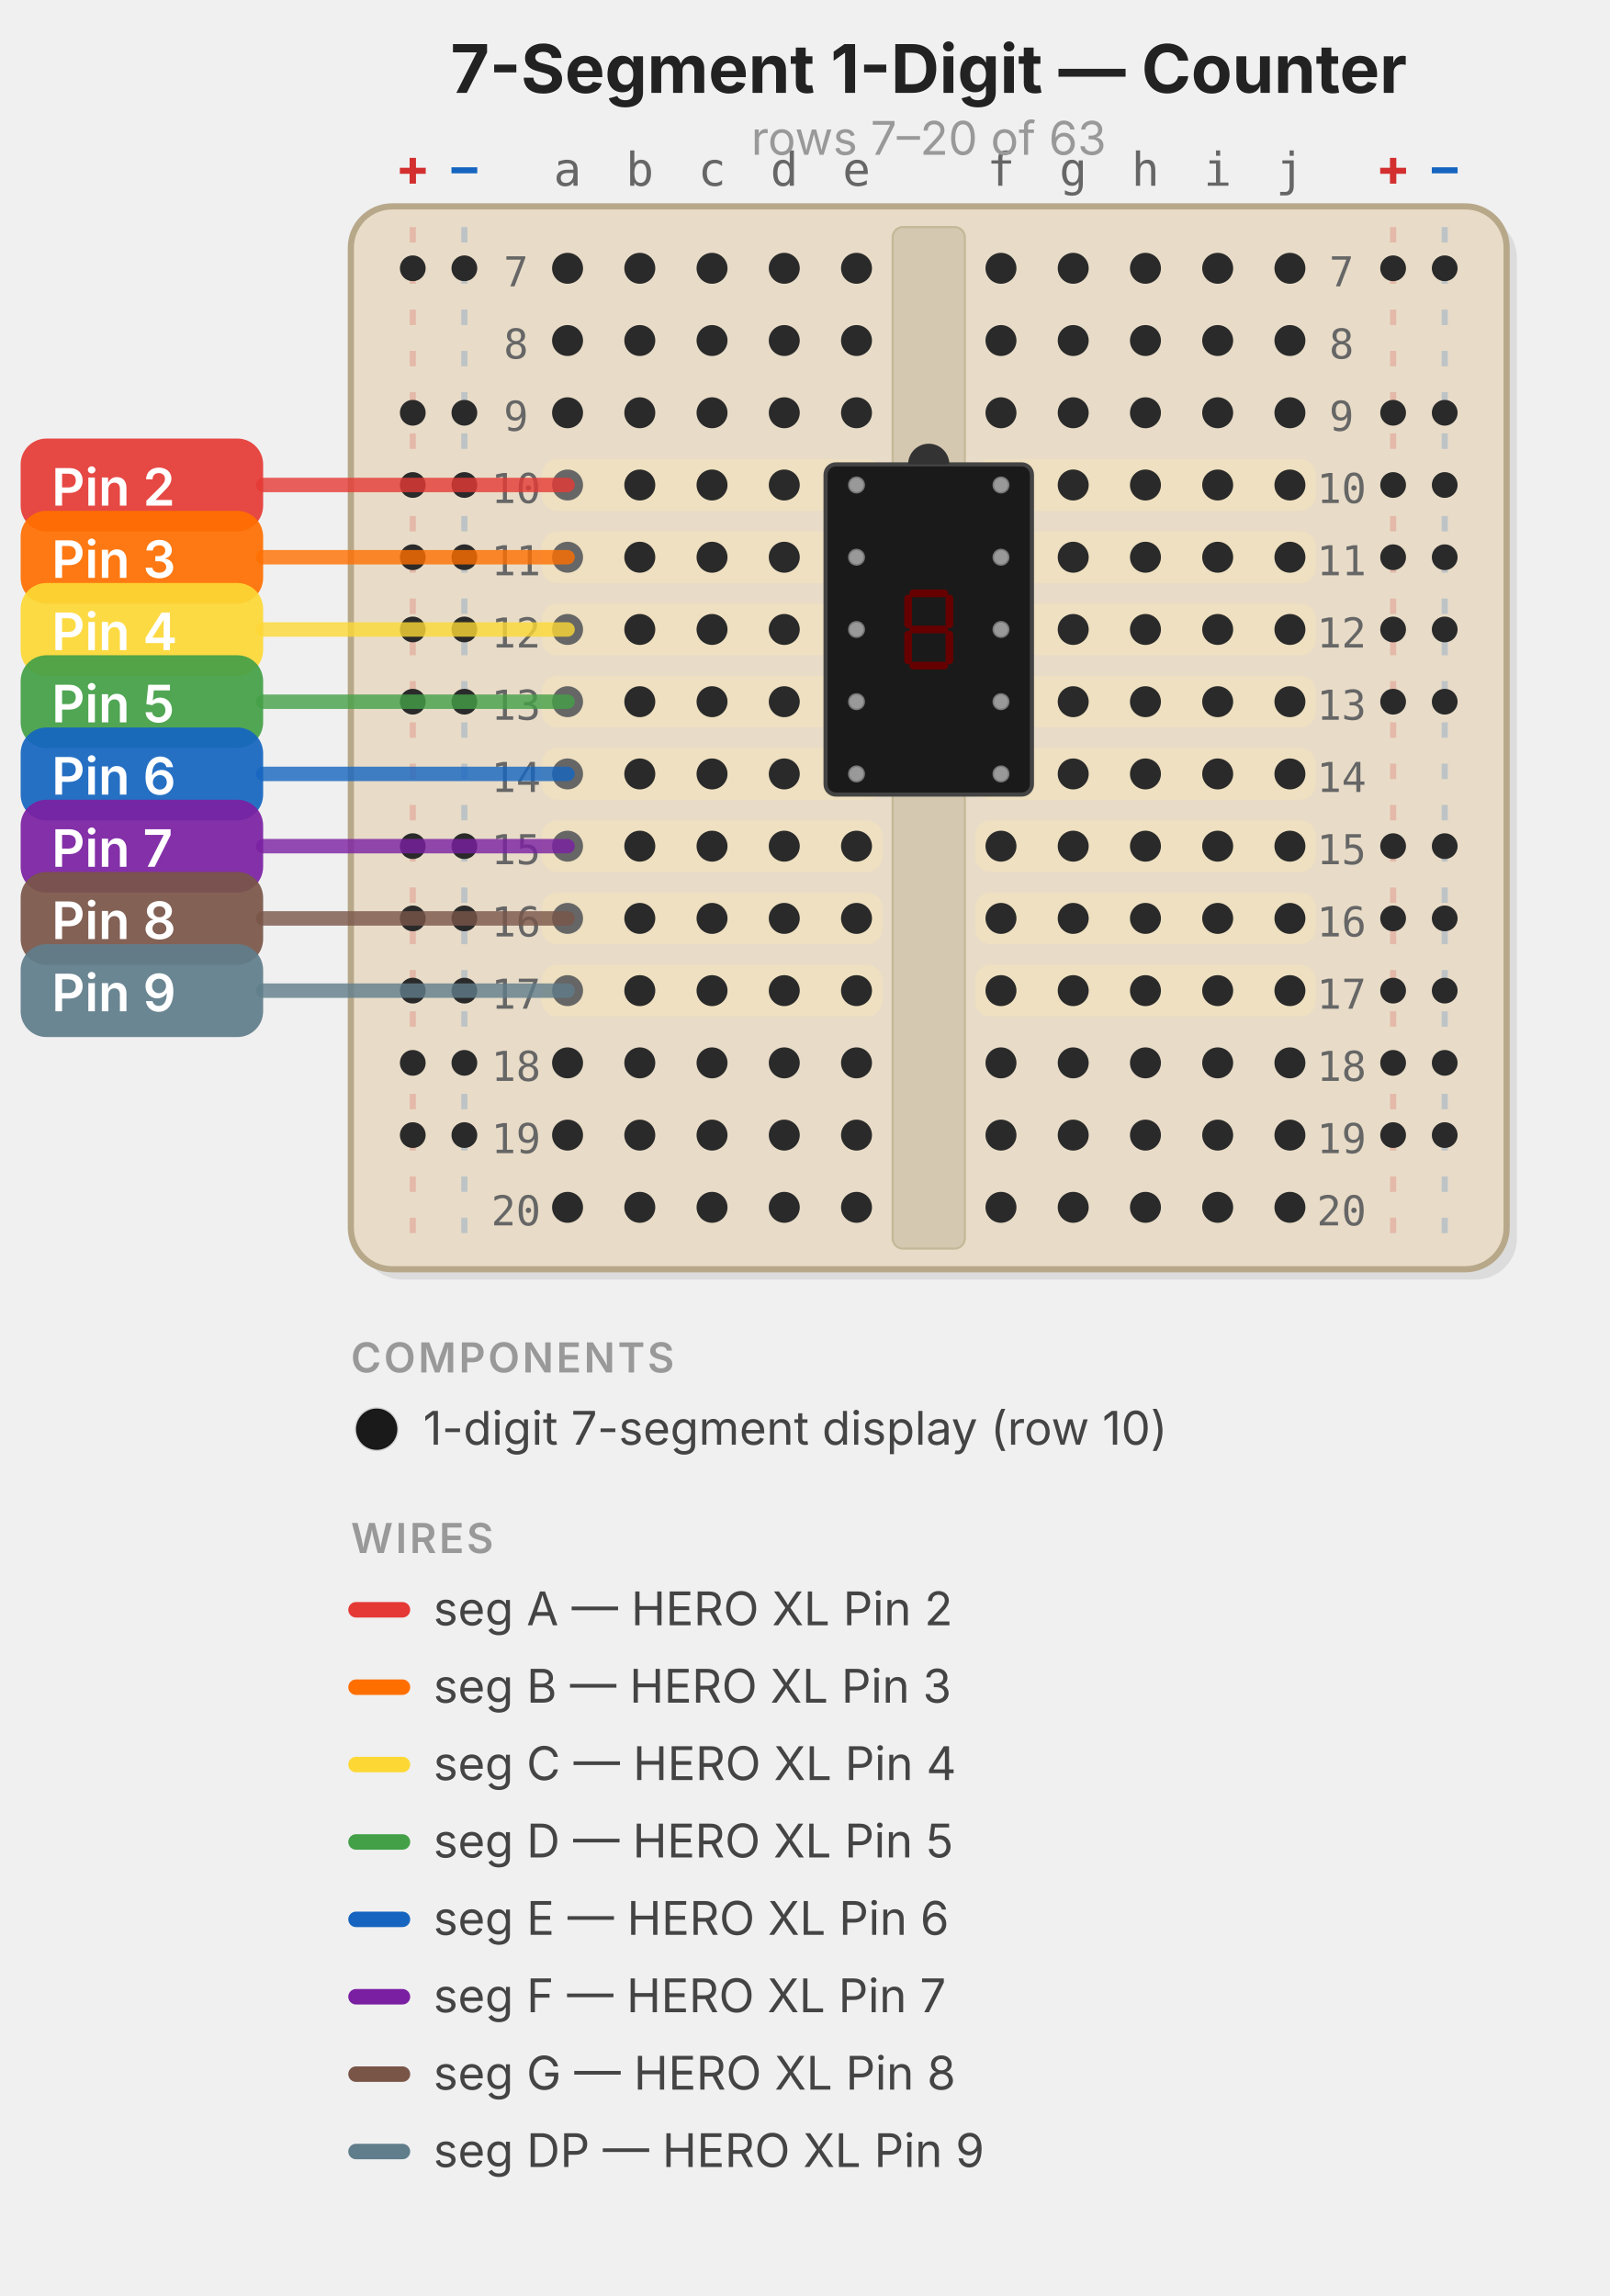
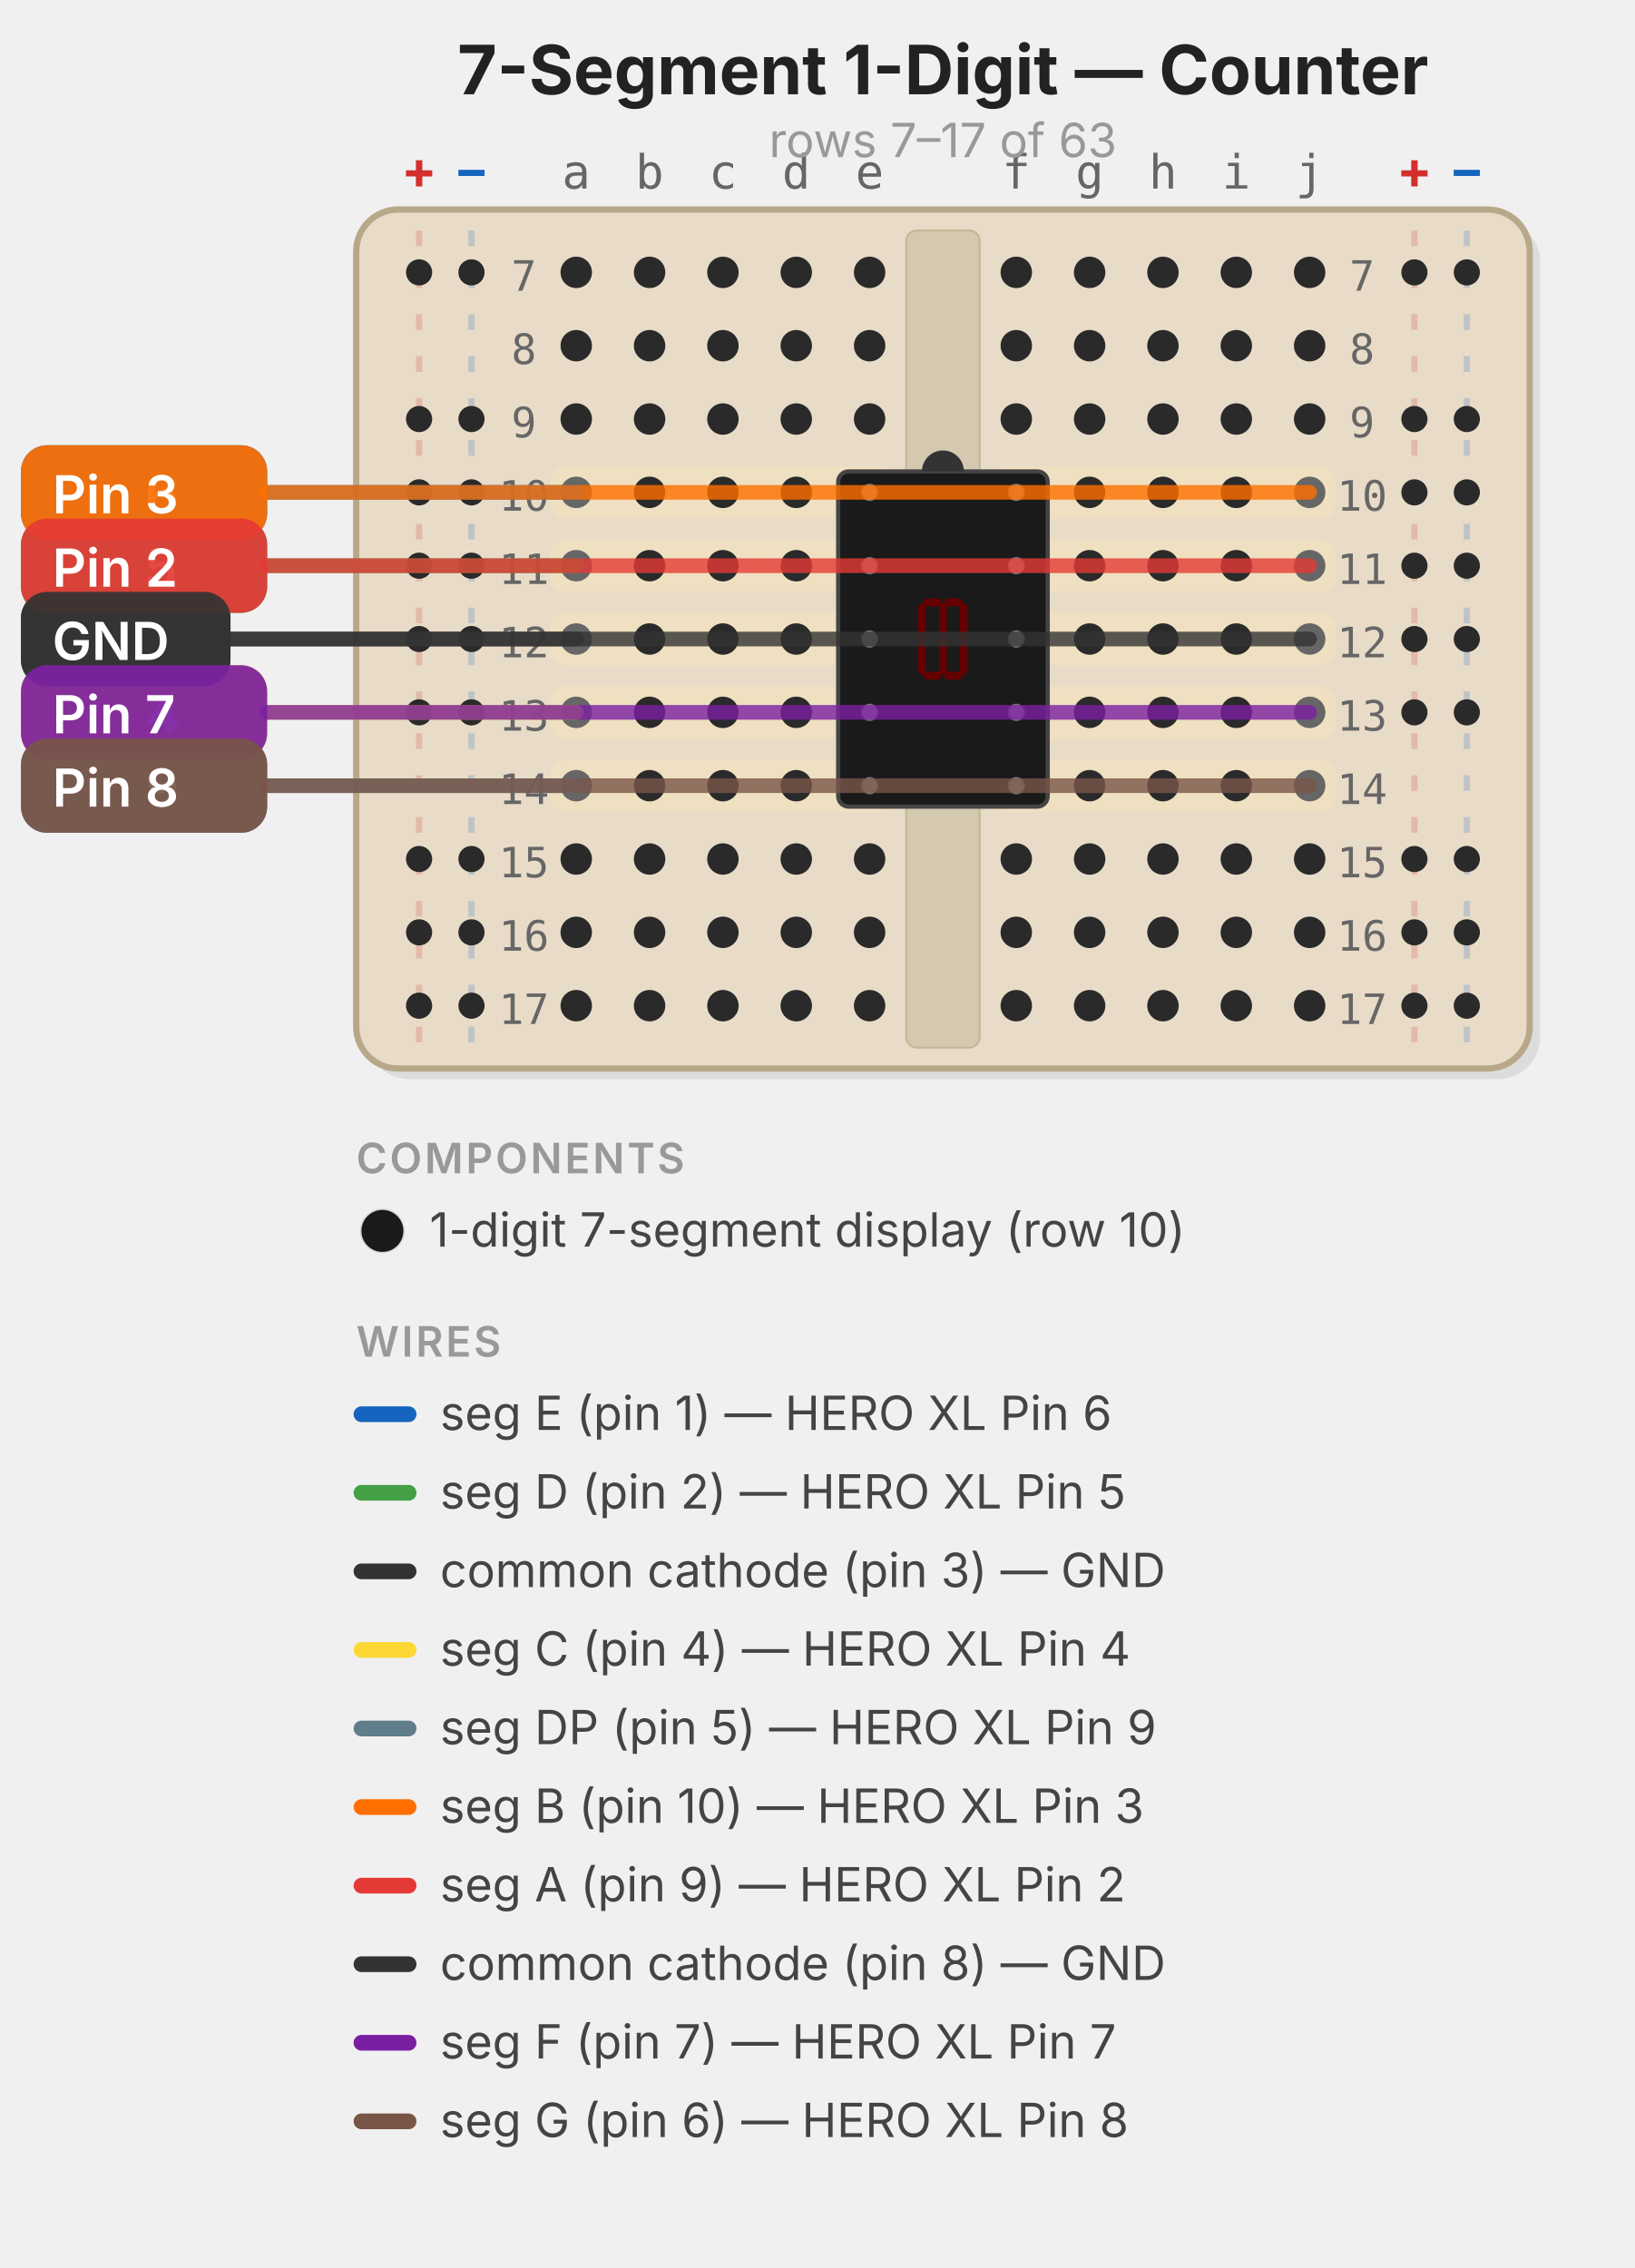
- <svg xmlns="http://www.w3.org/2000/svg" viewBox="0 0 312 445" width="312" height="445" style="background:#fff">
-   <rect x="70.0" y="42.0" width="224.0" height="206.0" rx="8" fill="#00000015" />
-   <rect x="68.0" y="40.0" width="224.0" height="206.0" rx="8" fill="#e8dcc8" stroke="#b8a88a" stroke-width="1.2" />
-   <rect x="173.0" y="44.0" width="14.0" height="198.0" rx="2" fill="#d4c8b0" stroke="#c4b898" stroke-width="0.4" />
-   <line x1="80.0" y1="44.0" x2="80.0" y2="242.0" stroke="#d32f2f" stroke-width="1.2" opacity="0.2" stroke-dasharray="3,5" />
-   <line x1="90.0" y1="44.0" x2="90.0" y2="242.0" stroke="#1565c0" stroke-width="1.2" opacity="0.2" stroke-dasharray="3,5" />
-   <line x1="270.0" y1="44.0" x2="270.0" y2="242.0" stroke="#d32f2f" stroke-width="1.2" opacity="0.2" stroke-dasharray="3,5" />
-   <line x1="280.0" y1="44.0" x2="280.0" y2="242.0" stroke="#1565c0" stroke-width="1.2" opacity="0.2" stroke-dasharray="3,5" />
+ <svg xmlns="http://www.w3.org/2000/svg" viewBox="0 0 312 433" width="312" height="433" style="background:#fff">
+   <rect x="70.0" y="42.0" width="224.0" height="164.0" rx="8" fill="#00000015" />
+   <rect x="68.0" y="40.0" width="224.0" height="164.0" rx="8" fill="#e8dcc8" stroke="#b8a88a" stroke-width="1.2" />
+   <rect x="173.0" y="44.0" width="14.0" height="156.0" rx="2" fill="#d4c8b0" stroke="#c4b898" stroke-width="0.4" />
+   <line x1="80.0" y1="44.0" x2="80.0" y2="200.0" stroke="#d32f2f" stroke-width="1.2" opacity="0.2" stroke-dasharray="3,5" />
+   <line x1="90.0" y1="44.0" x2="90.0" y2="200.0" stroke="#1565c0" stroke-width="1.2" opacity="0.2" stroke-dasharray="3,5" />
+   <line x1="270.0" y1="44.0" x2="270.0" y2="200.0" stroke="#d32f2f" stroke-width="1.2" opacity="0.2" stroke-dasharray="3,5" />
+   <line x1="280.0" y1="44.0" x2="280.0" y2="200.0" stroke="#1565c0" stroke-width="1.2" opacity="0.2" stroke-dasharray="3,5" />
  <rect x="105.0" y="89.0" width="66.0" height="10.0" rx="3" fill="#ffeaa7" opacity="0.25" />
  <rect x="189.0" y="89.0" width="66.0" height="10.0" rx="3" fill="#ffeaa7" opacity="0.25" />
  <rect x="105.0" y="103.0" width="66.0" height="10.0" rx="3" fill="#ffeaa7" opacity="0.25" />
  <rect x="189.0" y="103.0" width="66.0" height="10.0" rx="3" fill="#ffeaa7" opacity="0.25" />
  <rect x="105.0" y="117.0" width="66.0" height="10.0" rx="3" fill="#ffeaa7" opacity="0.25" />
  <rect x="189.0" y="117.0" width="66.0" height="10.0" rx="3" fill="#ffeaa7" opacity="0.25" />
  <rect x="105.0" y="131.0" width="66.0" height="10.0" rx="3" fill="#ffeaa7" opacity="0.25" />
  <rect x="189.0" y="131.0" width="66.0" height="10.0" rx="3" fill="#ffeaa7" opacity="0.25" />
  <rect x="105.0" y="145.0" width="66.0" height="10.0" rx="3" fill="#ffeaa7" opacity="0.25" />
  <rect x="189.0" y="145.0" width="66.0" height="10.0" rx="3" fill="#ffeaa7" opacity="0.25" />
-   <rect x="105.0" y="159.0" width="66.0" height="10.0" rx="3" fill="#ffeaa7" opacity="0.25" />
-   <rect x="189.0" y="159.0" width="66.0" height="10.0" rx="3" fill="#ffeaa7" opacity="0.25" />
-   <rect x="105.0" y="173.0" width="66.0" height="10.0" rx="3" fill="#ffeaa7" opacity="0.25" />
-   <rect x="189.0" y="173.0" width="66.0" height="10.0" rx="3" fill="#ffeaa7" opacity="0.25" />
-   <rect x="105.0" y="187.0" width="66.0" height="10.0" rx="3" fill="#ffeaa7" opacity="0.25" />
-   <rect x="189.0" y="187.0" width="66.0" height="10.0" rx="3" fill="#ffeaa7" opacity="0.25" />
  <circle cx="110.0" cy="52.0" r="3.0" fill="#2a2a2a" />
  <circle cx="110.0" cy="66.0" r="3.0" fill="#2a2a2a" />
  <circle cx="110.0" cy="80.0" r="3.0" fill="#2a2a2a" />
  <circle cx="110.0" cy="94.0" r="3.0" fill="#666" />
  <circle cx="110.0" cy="108.0" r="3.0" fill="#666" />
  <circle cx="110.0" cy="122.0" r="3.0" fill="#666" />
  <circle cx="110.0" cy="136.0" r="3.0" fill="#666" />
  <circle cx="110.0" cy="150.0" r="3.0" fill="#666" />
-   <circle cx="110.0" cy="164.0" r="3.0" fill="#666" />
-   <circle cx="110.0" cy="178.0" r="3.0" fill="#666" />
-   <circle cx="110.0" cy="192.0" r="3.0" fill="#666" />
-   <circle cx="110.0" cy="206.0" r="3.0" fill="#2a2a2a" />
-   <circle cx="110.0" cy="220.0" r="3.0" fill="#2a2a2a" />
-   <circle cx="110.0" cy="234.0" r="3.0" fill="#2a2a2a" />
+   <circle cx="110.0" cy="164.0" r="3.0" fill="#2a2a2a" />
+   <circle cx="110.0" cy="178.0" r="3.0" fill="#2a2a2a" />
+   <circle cx="110.0" cy="192.0" r="3.0" fill="#2a2a2a" />
  <circle cx="124.0" cy="52.0" r="3.0" fill="#2a2a2a" />
  <circle cx="124.0" cy="66.0" r="3.0" fill="#2a2a2a" />
  <circle cx="124.0" cy="80.0" r="3.0" fill="#2a2a2a" />
  <circle cx="124.0" cy="94.0" r="3.0" fill="#2a2a2a" />
  <circle cx="124.0" cy="108.0" r="3.0" fill="#2a2a2a" />
  <circle cx="124.0" cy="122.0" r="3.0" fill="#2a2a2a" />
  <circle cx="124.0" cy="136.0" r="3.0" fill="#2a2a2a" />
  <circle cx="124.0" cy="150.0" r="3.0" fill="#2a2a2a" />
  <circle cx="124.0" cy="164.0" r="3.0" fill="#2a2a2a" />
  <circle cx="124.0" cy="178.0" r="3.0" fill="#2a2a2a" />
  <circle cx="124.0" cy="192.0" r="3.0" fill="#2a2a2a" />
-   <circle cx="124.0" cy="206.0" r="3.0" fill="#2a2a2a" />
-   <circle cx="124.0" cy="220.0" r="3.0" fill="#2a2a2a" />
-   <circle cx="124.0" cy="234.0" r="3.0" fill="#2a2a2a" />
  <circle cx="138.0" cy="52.0" r="3.0" fill="#2a2a2a" />
  <circle cx="138.0" cy="66.0" r="3.0" fill="#2a2a2a" />
  <circle cx="138.0" cy="80.0" r="3.0" fill="#2a2a2a" />
  <circle cx="138.0" cy="94.0" r="3.0" fill="#2a2a2a" />
  <circle cx="138.0" cy="108.0" r="3.0" fill="#2a2a2a" />
  <circle cx="138.0" cy="122.0" r="3.0" fill="#2a2a2a" />
  <circle cx="138.0" cy="136.0" r="3.0" fill="#2a2a2a" />
  <circle cx="138.0" cy="150.0" r="3.0" fill="#2a2a2a" />
  <circle cx="138.0" cy="164.0" r="3.0" fill="#2a2a2a" />
  <circle cx="138.0" cy="178.0" r="3.0" fill="#2a2a2a" />
  <circle cx="138.0" cy="192.0" r="3.0" fill="#2a2a2a" />
-   <circle cx="138.0" cy="206.0" r="3.0" fill="#2a2a2a" />
-   <circle cx="138.0" cy="220.0" r="3.0" fill="#2a2a2a" />
-   <circle cx="138.0" cy="234.0" r="3.0" fill="#2a2a2a" />
  <circle cx="152.0" cy="52.0" r="3.0" fill="#2a2a2a" />
  <circle cx="152.0" cy="66.0" r="3.0" fill="#2a2a2a" />
  <circle cx="152.0" cy="80.0" r="3.0" fill="#2a2a2a" />
  <circle cx="152.0" cy="94.0" r="3.0" fill="#2a2a2a" />
  <circle cx="152.0" cy="108.0" r="3.0" fill="#2a2a2a" />
  <circle cx="152.0" cy="122.0" r="3.0" fill="#2a2a2a" />
  <circle cx="152.0" cy="136.0" r="3.0" fill="#2a2a2a" />
  <circle cx="152.0" cy="150.0" r="3.0" fill="#2a2a2a" />
  <circle cx="152.0" cy="164.0" r="3.0" fill="#2a2a2a" />
  <circle cx="152.0" cy="178.0" r="3.0" fill="#2a2a2a" />
  <circle cx="152.0" cy="192.0" r="3.0" fill="#2a2a2a" />
-   <circle cx="152.0" cy="206.0" r="3.0" fill="#2a2a2a" />
-   <circle cx="152.0" cy="220.0" r="3.0" fill="#2a2a2a" />
-   <circle cx="152.0" cy="234.0" r="3.0" fill="#2a2a2a" />
  <circle cx="166.0" cy="52.0" r="3.0" fill="#2a2a2a" />
  <circle cx="166.0" cy="66.0" r="3.0" fill="#2a2a2a" />
  <circle cx="166.0" cy="80.0" r="3.0" fill="#2a2a2a" />
  <circle cx="166.0" cy="94.0" r="3.0" fill="#2a2a2a" />
  <circle cx="166.0" cy="108.0" r="3.0" fill="#2a2a2a" />
  <circle cx="166.0" cy="122.0" r="3.0" fill="#2a2a2a" />
  <circle cx="166.0" cy="136.0" r="3.0" fill="#2a2a2a" />
  <circle cx="166.0" cy="150.0" r="3.0" fill="#2a2a2a" />
  <circle cx="166.0" cy="164.0" r="3.0" fill="#2a2a2a" />
  <circle cx="166.0" cy="178.0" r="3.0" fill="#2a2a2a" />
  <circle cx="166.0" cy="192.0" r="3.0" fill="#2a2a2a" />
-   <circle cx="166.0" cy="206.0" r="3.0" fill="#2a2a2a" />
-   <circle cx="166.0" cy="220.0" r="3.0" fill="#2a2a2a" />
-   <circle cx="166.0" cy="234.0" r="3.0" fill="#2a2a2a" />
  <circle cx="194.0" cy="52.0" r="3.0" fill="#2a2a2a" />
  <circle cx="194.0" cy="66.0" r="3.0" fill="#2a2a2a" />
  <circle cx="194.0" cy="80.0" r="3.0" fill="#2a2a2a" />
  <circle cx="194.0" cy="94.0" r="3.0" fill="#2a2a2a" />
  <circle cx="194.0" cy="108.0" r="3.0" fill="#2a2a2a" />
  <circle cx="194.0" cy="122.0" r="3.0" fill="#2a2a2a" />
  <circle cx="194.0" cy="136.0" r="3.0" fill="#2a2a2a" />
  <circle cx="194.0" cy="150.0" r="3.0" fill="#2a2a2a" />
  <circle cx="194.0" cy="164.0" r="3.0" fill="#2a2a2a" />
  <circle cx="194.0" cy="178.0" r="3.0" fill="#2a2a2a" />
  <circle cx="194.0" cy="192.0" r="3.0" fill="#2a2a2a" />
-   <circle cx="194.0" cy="206.0" r="3.0" fill="#2a2a2a" />
-   <circle cx="194.0" cy="220.0" r="3.0" fill="#2a2a2a" />
-   <circle cx="194.0" cy="234.0" r="3.0" fill="#2a2a2a" />
  <circle cx="208.0" cy="52.0" r="3.0" fill="#2a2a2a" />
  <circle cx="208.0" cy="66.0" r="3.0" fill="#2a2a2a" />
  <circle cx="208.0" cy="80.0" r="3.0" fill="#2a2a2a" />
  <circle cx="208.0" cy="94.0" r="3.0" fill="#2a2a2a" />
  <circle cx="208.0" cy="108.0" r="3.0" fill="#2a2a2a" />
  <circle cx="208.0" cy="122.0" r="3.0" fill="#2a2a2a" />
  <circle cx="208.0" cy="136.0" r="3.0" fill="#2a2a2a" />
  <circle cx="208.0" cy="150.0" r="3.0" fill="#2a2a2a" />
  <circle cx="208.0" cy="164.0" r="3.0" fill="#2a2a2a" />
  <circle cx="208.0" cy="178.0" r="3.0" fill="#2a2a2a" />
  <circle cx="208.0" cy="192.0" r="3.0" fill="#2a2a2a" />
-   <circle cx="208.0" cy="206.0" r="3.0" fill="#2a2a2a" />
-   <circle cx="208.0" cy="220.0" r="3.0" fill="#2a2a2a" />
-   <circle cx="208.0" cy="234.0" r="3.0" fill="#2a2a2a" />
  <circle cx="222.0" cy="52.0" r="3.0" fill="#2a2a2a" />
  <circle cx="222.0" cy="66.0" r="3.0" fill="#2a2a2a" />
  <circle cx="222.0" cy="80.0" r="3.0" fill="#2a2a2a" />
  <circle cx="222.0" cy="94.0" r="3.0" fill="#2a2a2a" />
  <circle cx="222.0" cy="108.0" r="3.0" fill="#2a2a2a" />
  <circle cx="222.0" cy="122.0" r="3.0" fill="#2a2a2a" />
  <circle cx="222.0" cy="136.0" r="3.0" fill="#2a2a2a" />
  <circle cx="222.0" cy="150.0" r="3.0" fill="#2a2a2a" />
  <circle cx="222.0" cy="164.0" r="3.0" fill="#2a2a2a" />
  <circle cx="222.0" cy="178.0" r="3.0" fill="#2a2a2a" />
  <circle cx="222.0" cy="192.0" r="3.0" fill="#2a2a2a" />
-   <circle cx="222.0" cy="206.0" r="3.0" fill="#2a2a2a" />
-   <circle cx="222.0" cy="220.0" r="3.0" fill="#2a2a2a" />
-   <circle cx="222.0" cy="234.0" r="3.0" fill="#2a2a2a" />
  <circle cx="236.0" cy="52.0" r="3.0" fill="#2a2a2a" />
  <circle cx="236.0" cy="66.0" r="3.0" fill="#2a2a2a" />
  <circle cx="236.0" cy="80.0" r="3.0" fill="#2a2a2a" />
  <circle cx="236.0" cy="94.0" r="3.0" fill="#2a2a2a" />
  <circle cx="236.0" cy="108.0" r="3.0" fill="#2a2a2a" />
  <circle cx="236.0" cy="122.0" r="3.0" fill="#2a2a2a" />
  <circle cx="236.0" cy="136.0" r="3.0" fill="#2a2a2a" />
  <circle cx="236.0" cy="150.0" r="3.0" fill="#2a2a2a" />
  <circle cx="236.0" cy="164.0" r="3.0" fill="#2a2a2a" />
  <circle cx="236.0" cy="178.0" r="3.0" fill="#2a2a2a" />
  <circle cx="236.0" cy="192.0" r="3.0" fill="#2a2a2a" />
-   <circle cx="236.0" cy="206.0" r="3.0" fill="#2a2a2a" />
-   <circle cx="236.0" cy="220.0" r="3.0" fill="#2a2a2a" />
-   <circle cx="236.0" cy="234.0" r="3.0" fill="#2a2a2a" />
  <circle cx="250.0" cy="52.0" r="3.0" fill="#2a2a2a" />
  <circle cx="250.0" cy="66.0" r="3.0" fill="#2a2a2a" />
  <circle cx="250.0" cy="80.0" r="3.0" fill="#2a2a2a" />
-   <circle cx="250.0" cy="94.0" r="3.0" fill="#2a2a2a" />
-   <circle cx="250.0" cy="108.0" r="3.0" fill="#2a2a2a" />
-   <circle cx="250.0" cy="122.0" r="3.0" fill="#2a2a2a" />
-   <circle cx="250.0" cy="136.0" r="3.0" fill="#2a2a2a" />
-   <circle cx="250.0" cy="150.0" r="3.0" fill="#2a2a2a" />
+   <circle cx="250.0" cy="94.0" r="3.0" fill="#666" />
+   <circle cx="250.0" cy="108.0" r="3.0" fill="#666" />
+   <circle cx="250.0" cy="122.0" r="3.0" fill="#666" />
+   <circle cx="250.0" cy="136.0" r="3.0" fill="#666" />
+   <circle cx="250.0" cy="150.0" r="3.0" fill="#666" />
  <circle cx="250.0" cy="164.0" r="3.0" fill="#2a2a2a" />
  <circle cx="250.0" cy="178.0" r="3.0" fill="#2a2a2a" />
  <circle cx="250.0" cy="192.0" r="3.0" fill="#2a2a2a" />
-   <circle cx="250.0" cy="206.0" r="3.0" fill="#2a2a2a" />
-   <circle cx="250.0" cy="220.0" r="3.0" fill="#2a2a2a" />
-   <circle cx="250.0" cy="234.0" r="3.0" fill="#2a2a2a" />
  <circle cx="80.0" cy="52.0" r="2.5" fill="#2a2a2a" />
  <circle cx="80.0" cy="80.0" r="2.5" fill="#2a2a2a" />
  <circle cx="80.0" cy="94.0" r="2.5" fill="#2a2a2a" />
  <circle cx="80.0" cy="108.0" r="2.5" fill="#2a2a2a" />
  <circle cx="80.0" cy="122.0" r="2.5" fill="#2a2a2a" />
  <circle cx="80.0" cy="136.0" r="2.5" fill="#2a2a2a" />
  <circle cx="80.0" cy="164.0" r="2.5" fill="#2a2a2a" />
  <circle cx="80.0" cy="178.0" r="2.5" fill="#2a2a2a" />
  <circle cx="80.0" cy="192.0" r="2.5" fill="#2a2a2a" />
-   <circle cx="80.0" cy="206.0" r="2.5" fill="#2a2a2a" />
-   <circle cx="80.0" cy="220.0" r="2.5" fill="#2a2a2a" />
  <circle cx="90.0" cy="52.0" r="2.5" fill="#2a2a2a" />
  <circle cx="90.0" cy="80.0" r="2.5" fill="#2a2a2a" />
  <circle cx="90.0" cy="94.0" r="2.5" fill="#2a2a2a" />
  <circle cx="90.0" cy="108.0" r="2.5" fill="#2a2a2a" />
  <circle cx="90.0" cy="122.0" r="2.5" fill="#2a2a2a" />
  <circle cx="90.0" cy="136.0" r="2.5" fill="#2a2a2a" />
  <circle cx="90.0" cy="164.0" r="2.5" fill="#2a2a2a" />
  <circle cx="90.0" cy="178.0" r="2.5" fill="#2a2a2a" />
  <circle cx="90.0" cy="192.0" r="2.5" fill="#2a2a2a" />
-   <circle cx="90.0" cy="206.0" r="2.5" fill="#2a2a2a" />
-   <circle cx="90.0" cy="220.0" r="2.5" fill="#2a2a2a" />
  <circle cx="270.0" cy="52.0" r="2.5" fill="#2a2a2a" />
  <circle cx="270.0" cy="80.0" r="2.5" fill="#2a2a2a" />
  <circle cx="270.0" cy="94.0" r="2.5" fill="#2a2a2a" />
  <circle cx="270.0" cy="108.0" r="2.5" fill="#2a2a2a" />
  <circle cx="270.0" cy="122.0" r="2.5" fill="#2a2a2a" />
  <circle cx="270.0" cy="136.0" r="2.5" fill="#2a2a2a" />
  <circle cx="270.0" cy="164.0" r="2.5" fill="#2a2a2a" />
  <circle cx="270.0" cy="178.0" r="2.5" fill="#2a2a2a" />
  <circle cx="270.0" cy="192.0" r="2.5" fill="#2a2a2a" />
-   <circle cx="270.0" cy="206.0" r="2.5" fill="#2a2a2a" />
-   <circle cx="270.0" cy="220.0" r="2.5" fill="#2a2a2a" />
  <circle cx="280.0" cy="52.0" r="2.5" fill="#2a2a2a" />
  <circle cx="280.0" cy="80.0" r="2.5" fill="#2a2a2a" />
  <circle cx="280.0" cy="94.0" r="2.5" fill="#2a2a2a" />
  <circle cx="280.0" cy="108.0" r="2.5" fill="#2a2a2a" />
  <circle cx="280.0" cy="122.0" r="2.5" fill="#2a2a2a" />
  <circle cx="280.0" cy="136.0" r="2.5" fill="#2a2a2a" />
  <circle cx="280.0" cy="164.0" r="2.5" fill="#2a2a2a" />
  <circle cx="280.0" cy="178.0" r="2.5" fill="#2a2a2a" />
  <circle cx="280.0" cy="192.0" r="2.5" fill="#2a2a2a" />
-   <circle cx="280.0" cy="206.0" r="2.5" fill="#2a2a2a" />
-   <circle cx="280.0" cy="220.0" r="2.5" fill="#2a2a2a" />
  <text x="110.0" y="36.0" font-size="9" fill="#666" text-anchor="middle" font-family="'SF Mono', 'Cascadia Code', 'Fira Code', monospace">a</text>
  <text x="124.0" y="36.0" font-size="9" fill="#666" text-anchor="middle" font-family="'SF Mono', 'Cascadia Code', 'Fira Code', monospace">b</text>
  <text x="138.0" y="36.0" font-size="9" fill="#666" text-anchor="middle" font-family="'SF Mono', 'Cascadia Code', 'Fira Code', monospace">c</text>
  <text x="152.0" y="36.0" font-size="9" fill="#666" text-anchor="middle" font-family="'SF Mono', 'Cascadia Code', 'Fira Code', monospace">d</text>
  <text x="166.0" y="36.0" font-size="9" fill="#666" text-anchor="middle" font-family="'SF Mono', 'Cascadia Code', 'Fira Code', monospace">e</text>
  <text x="194.0" y="36.0" font-size="9" fill="#666" text-anchor="middle" font-family="'SF Mono', 'Cascadia Code', 'Fira Code', monospace">f</text>
  <text x="208.0" y="36.0" font-size="9" fill="#666" text-anchor="middle" font-family="'SF Mono', 'Cascadia Code', 'Fira Code', monospace">g</text>
  <text x="222.0" y="36.0" font-size="9" fill="#666" text-anchor="middle" font-family="'SF Mono', 'Cascadia Code', 'Fira Code', monospace">h</text>
  <text x="236.0" y="36.0" font-size="9" fill="#666" text-anchor="middle" font-family="'SF Mono', 'Cascadia Code', 'Fira Code', monospace">i</text>
  <text x="250.0" y="36.0" font-size="9" fill="#666" text-anchor="middle" font-family="'SF Mono', 'Cascadia Code', 'Fira Code', monospace">j</text>
  <text x="80.0" y="36.0" font-size="10" fill="#d32f2f" font-weight="bold" text-anchor="middle" font-family="system-ui, -apple-system, 'Segoe UI', sans-serif">+</text>
  <text x="90.0" y="36.0" font-size="10" fill="#1565c0" font-weight="bold" text-anchor="middle" font-family="system-ui, -apple-system, 'Segoe UI', sans-serif">–</text>
  <text x="270.0" y="36.0" font-size="10" fill="#d32f2f" font-weight="bold" text-anchor="middle" font-family="system-ui, -apple-system, 'Segoe UI', sans-serif">+</text>
  <text x="280.0" y="36.0" font-size="10" fill="#1565c0" font-weight="bold" text-anchor="middle" font-family="system-ui, -apple-system, 'Segoe UI', sans-serif">–</text>
  <text x="100.0" y="55.5" font-size="8" fill="#666" text-anchor="middle" font-family="'SF Mono', 'Cascadia Code', 'Fira Code', monospace">7</text>
  <text x="260.0" y="55.5" font-size="8" fill="#666" text-anchor="middle" font-family="'SF Mono', 'Cascadia Code', 'Fira Code', monospace">7</text>
  <text x="100.0" y="69.5" font-size="8" fill="#666" text-anchor="middle" font-family="'SF Mono', 'Cascadia Code', 'Fira Code', monospace">8</text>
  <text x="260.0" y="69.5" font-size="8" fill="#666" text-anchor="middle" font-family="'SF Mono', 'Cascadia Code', 'Fira Code', monospace">8</text>
  <text x="100.0" y="83.5" font-size="8" fill="#666" text-anchor="middle" font-family="'SF Mono', 'Cascadia Code', 'Fira Code', monospace">9</text>
  <text x="260.0" y="83.5" font-size="8" fill="#666" text-anchor="middle" font-family="'SF Mono', 'Cascadia Code', 'Fira Code', monospace">9</text>
  <text x="100.0" y="97.5" font-size="8" fill="#666" text-anchor="middle" font-family="'SF Mono', 'Cascadia Code', 'Fira Code', monospace">10</text>
  <text x="260.0" y="97.5" font-size="8" fill="#666" text-anchor="middle" font-family="'SF Mono', 'Cascadia Code', 'Fira Code', monospace">10</text>
  <text x="100.0" y="111.5" font-size="8" fill="#666" text-anchor="middle" font-family="'SF Mono', 'Cascadia Code', 'Fira Code', monospace">11</text>
  <text x="260.0" y="111.5" font-size="8" fill="#666" text-anchor="middle" font-family="'SF Mono', 'Cascadia Code', 'Fira Code', monospace">11</text>
  <text x="100.0" y="125.5" font-size="8" fill="#666" text-anchor="middle" font-family="'SF Mono', 'Cascadia Code', 'Fira Code', monospace">12</text>
  <text x="260.0" y="125.5" font-size="8" fill="#666" text-anchor="middle" font-family="'SF Mono', 'Cascadia Code', 'Fira Code', monospace">12</text>
  <text x="100.0" y="139.5" font-size="8" fill="#666" text-anchor="middle" font-family="'SF Mono', 'Cascadia Code', 'Fira Code', monospace">13</text>
  <text x="260.0" y="139.5" font-size="8" fill="#666" text-anchor="middle" font-family="'SF Mono', 'Cascadia Code', 'Fira Code', monospace">13</text>
  <text x="100.0" y="153.5" font-size="8" fill="#666" text-anchor="middle" font-family="'SF Mono', 'Cascadia Code', 'Fira Code', monospace">14</text>
  <text x="260.0" y="153.5" font-size="8" fill="#666" text-anchor="middle" font-family="'SF Mono', 'Cascadia Code', 'Fira Code', monospace">14</text>
  <text x="100.0" y="167.5" font-size="8" fill="#666" text-anchor="middle" font-family="'SF Mono', 'Cascadia Code', 'Fira Code', monospace">15</text>
  <text x="260.0" y="167.5" font-size="8" fill="#666" text-anchor="middle" font-family="'SF Mono', 'Cascadia Code', 'Fira Code', monospace">15</text>
  <text x="100.0" y="181.5" font-size="8" fill="#666" text-anchor="middle" font-family="'SF Mono', 'Cascadia Code', 'Fira Code', monospace">16</text>
  <text x="260.0" y="181.5" font-size="8" fill="#666" text-anchor="middle" font-family="'SF Mono', 'Cascadia Code', 'Fira Code', monospace">16</text>
  <text x="100.0" y="195.5" font-size="8" fill="#666" text-anchor="middle" font-family="'SF Mono', 'Cascadia Code', 'Fira Code', monospace">17</text>
  <text x="260.0" y="195.5" font-size="8" fill="#666" text-anchor="middle" font-family="'SF Mono', 'Cascadia Code', 'Fira Code', monospace">17</text>
-   <text x="100.0" y="209.5" font-size="8" fill="#666" text-anchor="middle" font-family="'SF Mono', 'Cascadia Code', 'Fira Code', monospace">18</text>
-   <text x="260.0" y="209.5" font-size="8" fill="#666" text-anchor="middle" font-family="'SF Mono', 'Cascadia Code', 'Fira Code', monospace">18</text>
-   <text x="100.0" y="223.5" font-size="8" fill="#666" text-anchor="middle" font-family="'SF Mono', 'Cascadia Code', 'Fira Code', monospace">19</text>
-   <text x="260.0" y="223.5" font-size="8" fill="#666" text-anchor="middle" font-family="'SF Mono', 'Cascadia Code', 'Fira Code', monospace">19</text>
-   <text x="100.0" y="237.5" font-size="8" fill="#666" text-anchor="middle" font-family="'SF Mono', 'Cascadia Code', 'Fira Code', monospace">20</text>
-   <text x="260.0" y="237.5" font-size="8" fill="#666" text-anchor="middle" font-family="'SF Mono', 'Cascadia Code', 'Fira Code', monospace">20</text>
  <rect x="160.0" y="90.0" width="40.0" height="64.0" rx="2" fill="#1a1a1a" stroke="#444" stroke-width="0.8" />
  <path d="M 176.0 90.0 a 4 4 0 0 1 8 0" fill="#333" stroke="none" />
-   <line x1="177.0" y1="115.0" x2="183.0" y2="115.0" stroke="#600" stroke-width="1.5" stroke-linecap="round" />
-   <line x1="177.0" y1="122.0" x2="183.0" y2="122.0" stroke="#600" stroke-width="1.5" stroke-linecap="round" />
-   <line x1="177.0" y1="129.0" x2="183.0" y2="129.0" stroke="#600" stroke-width="1.5" stroke-linecap="round" />
-   <line x1="176.0" y1="116.0" x2="176.0" y2="121.0" stroke="#600" stroke-width="1.5" stroke-linecap="round" />
-   <line x1="184.0" y1="116.0" x2="184.0" y2="121.0" stroke="#600" stroke-width="1.5" stroke-linecap="round" />
-   <line x1="176.0" y1="123.0" x2="176.0" y2="128.0" stroke="#600" stroke-width="1.5" stroke-linecap="round" />
-   <line x1="184.0" y1="123.0" x2="184.0" y2="128.0" stroke="#600" stroke-width="1.5" stroke-linecap="round" />
+   <g transform="translate(180.0,122.0) rotate(-90)">
+     <line x1="-6.0" y1="-4.0" x2="6.0" y2="-4.0" stroke="#600" stroke-width="1.5" stroke-linecap="round" />
+     <line x1="-6.0" y1="0.0" x2="6.0" y2="0.0" stroke="#600" stroke-width="1.5" stroke-linecap="round" />
+     <line x1="-6.0" y1="4.0" x2="6.0" y2="4.0" stroke="#600" stroke-width="1.5" stroke-linecap="round" />
+     <line x1="-7.0" y1="-3.0" x2="-7.0" y2="-1.0" stroke="#600" stroke-width="1.5" stroke-linecap="round" />
+     <line x1="7.0" y1="-3.0" x2="7.0" y2="-1.0" stroke="#600" stroke-width="1.5" stroke-linecap="round" />
+     <line x1="-7.0" y1="1.0" x2="-7.0" y2="3.0" stroke="#600" stroke-width="1.5" stroke-linecap="round" />
+     <line x1="7.0" y1="1.0" x2="7.0" y2="3.0" stroke="#600" stroke-width="1.5" stroke-linecap="round" />
+   </g>
  <circle cx="166.0" cy="94.0" r="1.5" fill="#999" stroke="#777" stroke-width="0.3" />
  <circle cx="166.0" cy="108.0" r="1.5" fill="#999" stroke="#777" stroke-width="0.3" />
  <circle cx="166.0" cy="122.0" r="1.5" fill="#999" stroke="#777" stroke-width="0.3" />
  <circle cx="166.0" cy="136.0" r="1.5" fill="#999" stroke="#777" stroke-width="0.3" />
  <circle cx="166.0" cy="150.0" r="1.5" fill="#999" stroke="#777" stroke-width="0.3" />
  <circle cx="194.0" cy="94.0" r="1.5" fill="#999" stroke="#777" stroke-width="0.3" />
  <circle cx="194.0" cy="108.0" r="1.5" fill="#999" stroke="#777" stroke-width="0.3" />
  <circle cx="194.0" cy="122.0" r="1.5" fill="#999" stroke="#777" stroke-width="0.3" />
  <circle cx="194.0" cy="136.0" r="1.5" fill="#999" stroke="#777" stroke-width="0.3" />
  <circle cx="194.0" cy="150.0" r="1.5" fill="#999" stroke="#777" stroke-width="0.3" />
-   <line x1="51.0" y1="94.0" x2="110.0" y2="94.0" stroke="#e53935" stroke-width="2.8" stroke-linecap="round" opacity="0.8" />
-   <rect x="4.0" y="85.0" width="47.0" height="18.0" rx="5" fill="#e53935" opacity="0.92" />
-   <text x="10.0" y="98.0" font-size="10" fill="white" font-weight="600" font-family="system-ui, -apple-system, 'Segoe UI', sans-serif">Pin 2</text>
-   <line x1="51.0" y1="108.0" x2="110.0" y2="108.0" stroke="#ff6f00" stroke-width="2.8" stroke-linecap="round" opacity="0.8" />
-   <rect x="4.0" y="99.0" width="47.0" height="18.0" rx="5" fill="#ff6f00" opacity="0.92" />
-   <text x="10.0" y="112.0" font-size="10" fill="white" font-weight="600" font-family="system-ui, -apple-system, 'Segoe UI', sans-serif">Pin 3</text>
-   <line x1="51.0" y1="122.0" x2="110.0" y2="122.0" stroke="#fdd835" stroke-width="2.8" stroke-linecap="round" opacity="0.8" />
-   <rect x="4.0" y="113.0" width="47.0" height="18.0" rx="5" fill="#fdd835" opacity="0.92" />
-   <text x="10.0" y="126.0" font-size="10" fill="white" font-weight="600" font-family="system-ui, -apple-system, 'Segoe UI', sans-serif">Pin 4</text>
-   <line x1="51.0" y1="136.0" x2="110.0" y2="136.0" stroke="#43a047" stroke-width="2.8" stroke-linecap="round" opacity="0.8" />
-   <rect x="4.0" y="127.0" width="47.0" height="18.0" rx="5" fill="#43a047" opacity="0.92" />
-   <text x="10.0" y="140.0" font-size="10" fill="white" font-weight="600" font-family="system-ui, -apple-system, 'Segoe UI', sans-serif">Pin 5</text>
-   <line x1="51.0" y1="150.0" x2="110.0" y2="150.0" stroke="#1565c0" stroke-width="2.8" stroke-linecap="round" opacity="0.8" />
-   <rect x="4.0" y="141.0" width="47.0" height="18.0" rx="5" fill="#1565c0" opacity="0.92" />
-   <text x="10.0" y="154.0" font-size="10" fill="white" font-weight="600" font-family="system-ui, -apple-system, 'Segoe UI', sans-serif">Pin 6</text>
-   <line x1="51.0" y1="164.0" x2="110.0" y2="164.0" stroke="#7b1fa2" stroke-width="2.8" stroke-linecap="round" opacity="0.8" />
-   <rect x="4.0" y="155.0" width="47.0" height="18.0" rx="5" fill="#7b1fa2" opacity="0.92" />
-   <text x="10.0" y="168.0" font-size="10" fill="white" font-weight="600" font-family="system-ui, -apple-system, 'Segoe UI', sans-serif">Pin 7</text>
-   <line x1="51.0" y1="178.0" x2="110.0" y2="178.0" stroke="#795548" stroke-width="2.8" stroke-linecap="round" opacity="0.8" />
-   <rect x="4.0" y="169.0" width="47.0" height="18.0" rx="5" fill="#795548" opacity="0.92" />
-   <text x="10.0" y="182.0" font-size="10" fill="white" font-weight="600" font-family="system-ui, -apple-system, 'Segoe UI', sans-serif">Pin 8</text>
-   <line x1="51.0" y1="192.0" x2="110.0" y2="192.0" stroke="#607d8b" stroke-width="2.8" stroke-linecap="round" opacity="0.8" />
-   <rect x="4.0" y="183.0" width="47.0" height="18.0" rx="5" fill="#607d8b" opacity="0.92" />
-   <text x="10.0" y="196.0" font-size="10" fill="white" font-weight="600" font-family="system-ui, -apple-system, 'Segoe UI', sans-serif">Pin 9</text>
-   <text x="68.0" y="266.0" font-size="8" fill="#999" font-weight="600" letter-spacing="0.5" font-family="system-ui, -apple-system, 'Segoe UI', sans-serif">COMPONENTS</text>
-   <circle cx="73.0" cy="277.0" r="4.0" fill="#1a1a1a" stroke="#0002" stroke-width="0.5" />
-   <text x="82.0" y="280.0" font-size="9" fill="#444" font-family="system-ui, -apple-system, 'Segoe UI', sans-serif">1-digit 7-segment display (row 10)</text>
-   <text x="68.0" y="301.0" font-size="8" fill="#999" font-weight="600" letter-spacing="0.5" font-family="system-ui, -apple-system, 'Segoe UI', sans-serif">WIRES</text>
-   <line x1="69.0" y1="312.0" x2="78.0" y2="312.0" stroke="#e53935" stroke-width="3" stroke-linecap="round" />
-   <text x="84.0" y="315.0" font-size="9" fill="#444" font-family="system-ui, -apple-system, 'Segoe UI', sans-serif">seg A — HERO XL Pin 2</text>
-   <line x1="69.0" y1="327.0" x2="78.0" y2="327.0" stroke="#ff6f00" stroke-width="3" stroke-linecap="round" />
-   <text x="84.0" y="330.0" font-size="9" fill="#444" font-family="system-ui, -apple-system, 'Segoe UI', sans-serif">seg B — HERO XL Pin 3</text>
-   <line x1="69.0" y1="342.0" x2="78.0" y2="342.0" stroke="#fdd835" stroke-width="3" stroke-linecap="round" />
-   <text x="84.0" y="345.0" font-size="9" fill="#444" font-family="system-ui, -apple-system, 'Segoe UI', sans-serif">seg C — HERO XL Pin 4</text>
-   <line x1="69.0" y1="357.0" x2="78.0" y2="357.0" stroke="#43a047" stroke-width="3" stroke-linecap="round" />
-   <text x="84.0" y="360.0" font-size="9" fill="#444" font-family="system-ui, -apple-system, 'Segoe UI', sans-serif">seg D — HERO XL Pin 5</text>
-   <line x1="69.0" y1="372.0" x2="78.0" y2="372.0" stroke="#1565c0" stroke-width="3" stroke-linecap="round" />
-   <text x="84.0" y="375.0" font-size="9" fill="#444" font-family="system-ui, -apple-system, 'Segoe UI', sans-serif">seg E — HERO XL Pin 6</text>
-   <line x1="69.0" y1="387.0" x2="78.0" y2="387.0" stroke="#7b1fa2" stroke-width="3" stroke-linecap="round" />
-   <text x="84.0" y="390.0" font-size="9" fill="#444" font-family="system-ui, -apple-system, 'Segoe UI', sans-serif">seg F — HERO XL Pin 7</text>
-   <line x1="69.0" y1="402.0" x2="78.0" y2="402.0" stroke="#795548" stroke-width="3" stroke-linecap="round" />
-   <text x="84.0" y="405.0" font-size="9" fill="#444" font-family="system-ui, -apple-system, 'Segoe UI', sans-serif">seg G — HERO XL Pin 8</text>
-   <line x1="69.0" y1="417.0" x2="78.0" y2="417.0" stroke="#607d8b" stroke-width="3" stroke-linecap="round" />
-   <text x="84.0" y="420.0" font-size="9" fill="#444" font-family="system-ui, -apple-system, 'Segoe UI', sans-serif">seg DP — HERO XL Pin 9</text>
+   <line x1="51.0" y1="94.0" x2="110.0" y2="94.0" stroke="#1565c0" stroke-width="2.8" stroke-linecap="round" opacity="0.8" />
+   <rect x="4.0" y="85.0" width="47.0" height="18.0" rx="5" fill="#1565c0" opacity="0.92" />
+   <text x="10.0" y="98.0" font-size="10" fill="white" font-weight="600" font-family="system-ui, -apple-system, 'Segoe UI', sans-serif">Pin 6</text>
+   <line x1="51.0" y1="108.0" x2="110.0" y2="108.0" stroke="#43a047" stroke-width="2.8" stroke-linecap="round" opacity="0.8" />
+   <rect x="4.0" y="99.0" width="47.0" height="18.0" rx="5" fill="#43a047" opacity="0.92" />
+   <text x="10.0" y="112.0" font-size="10" fill="white" font-weight="600" font-family="system-ui, -apple-system, 'Segoe UI', sans-serif">Pin 5</text>
+   <line x1="44.0" y1="122.0" x2="110.0" y2="122.0" stroke="#333333" stroke-width="2.8" stroke-linecap="round" opacity="0.8" />
+   <rect x="4.0" y="113.0" width="40.0" height="18.0" rx="5" fill="#333333" opacity="0.92" />
+   <text x="10.0" y="126.0" font-size="10" fill="white" font-weight="600" font-family="system-ui, -apple-system, 'Segoe UI', sans-serif">GND</text>
+   <line x1="51.0" y1="136.0" x2="110.0" y2="136.0" stroke="#fdd835" stroke-width="2.8" stroke-linecap="round" opacity="0.8" />
+   <rect x="4.0" y="127.0" width="47.0" height="18.0" rx="5" fill="#fdd835" opacity="0.92" />
+   <text x="10.0" y="140.0" font-size="10" fill="white" font-weight="600" font-family="system-ui, -apple-system, 'Segoe UI', sans-serif">Pin 4</text>
+   <line x1="51.0" y1="150.0" x2="110.0" y2="150.0" stroke="#607d8b" stroke-width="2.8" stroke-linecap="round" opacity="0.8" />
+   <rect x="4.0" y="141.0" width="47.0" height="18.0" rx="5" fill="#607d8b" opacity="0.92" />
+   <text x="10.0" y="154.0" font-size="10" fill="white" font-weight="600" font-family="system-ui, -apple-system, 'Segoe UI', sans-serif">Pin 9</text>
+   <line x1="51.0" y1="94.0" x2="250.0" y2="94.0" stroke="#ff6f00" stroke-width="2.8" stroke-linecap="round" opacity="0.8" />
+   <rect x="4.0" y="85.0" width="47.0" height="18.0" rx="5" fill="#ff6f00" opacity="0.92" />
+   <text x="10.0" y="98.0" font-size="10" fill="white" font-weight="600" font-family="system-ui, -apple-system, 'Segoe UI', sans-serif">Pin 3</text>
+   <line x1="51.0" y1="108.0" x2="250.0" y2="108.0" stroke="#e53935" stroke-width="2.8" stroke-linecap="round" opacity="0.8" />
+   <rect x="4.0" y="99.0" width="47.0" height="18.0" rx="5" fill="#e53935" opacity="0.92" />
+   <text x="10.0" y="112.0" font-size="10" fill="white" font-weight="600" font-family="system-ui, -apple-system, 'Segoe UI', sans-serif">Pin 2</text>
+   <line x1="44.0" y1="122.0" x2="250.0" y2="122.0" stroke="#333333" stroke-width="2.8" stroke-linecap="round" opacity="0.8" />
+   <rect x="4.0" y="113.0" width="40.0" height="18.0" rx="5" fill="#333333" opacity="0.92" />
+   <text x="10.0" y="126.0" font-size="10" fill="white" font-weight="600" font-family="system-ui, -apple-system, 'Segoe UI', sans-serif">GND</text>
+   <line x1="51.0" y1="136.0" x2="250.0" y2="136.0" stroke="#7b1fa2" stroke-width="2.8" stroke-linecap="round" opacity="0.8" />
+   <rect x="4.0" y="127.0" width="47.0" height="18.0" rx="5" fill="#7b1fa2" opacity="0.92" />
+   <text x="10.0" y="140.0" font-size="10" fill="white" font-weight="600" font-family="system-ui, -apple-system, 'Segoe UI', sans-serif">Pin 7</text>
+   <line x1="51.0" y1="150.0" x2="250.0" y2="150.0" stroke="#795548" stroke-width="2.8" stroke-linecap="round" opacity="0.8" />
+   <rect x="4.0" y="141.0" width="47.0" height="18.0" rx="5" fill="#795548" opacity="0.92" />
+   <text x="10.0" y="154.0" font-size="10" fill="white" font-weight="600" font-family="system-ui, -apple-system, 'Segoe UI', sans-serif">Pin 8</text>
+   <text x="68.0" y="224.0" font-size="8" fill="#999" font-weight="600" letter-spacing="0.5" font-family="system-ui, -apple-system, 'Segoe UI', sans-serif">COMPONENTS</text>
+   <circle cx="73.0" cy="235.0" r="4.0" fill="#1a1a1a" stroke="#0002" stroke-width="0.5" />
+   <text x="82.0" y="238.0" font-size="9" fill="#444" font-family="system-ui, -apple-system, 'Segoe UI', sans-serif">1-digit 7-segment display (row 10)</text>
+   <text x="68.0" y="259.0" font-size="8" fill="#999" font-weight="600" letter-spacing="0.5" font-family="system-ui, -apple-system, 'Segoe UI', sans-serif">WIRES</text>
+   <line x1="69.0" y1="270.0" x2="78.0" y2="270.0" stroke="#1565c0" stroke-width="3" stroke-linecap="round" />
+   <text x="84.0" y="273.0" font-size="9" fill="#444" font-family="system-ui, -apple-system, 'Segoe UI', sans-serif">seg E (pin 1) — HERO XL Pin 6</text>
+   <line x1="69.0" y1="285.0" x2="78.0" y2="285.0" stroke="#43a047" stroke-width="3" stroke-linecap="round" />
+   <text x="84.0" y="288.0" font-size="9" fill="#444" font-family="system-ui, -apple-system, 'Segoe UI', sans-serif">seg D (pin 2) — HERO XL Pin 5</text>
+   <line x1="69.0" y1="300.0" x2="78.0" y2="300.0" stroke="#333333" stroke-width="3" stroke-linecap="round" />
+   <text x="84.0" y="303.0" font-size="9" fill="#444" font-family="system-ui, -apple-system, 'Segoe UI', sans-serif">common cathode (pin 3) — GND</text>
+   <line x1="69.0" y1="315.0" x2="78.0" y2="315.0" stroke="#fdd835" stroke-width="3" stroke-linecap="round" />
+   <text x="84.0" y="318.0" font-size="9" fill="#444" font-family="system-ui, -apple-system, 'Segoe UI', sans-serif">seg C (pin 4) — HERO XL Pin 4</text>
+   <line x1="69.0" y1="330.0" x2="78.0" y2="330.0" stroke="#607d8b" stroke-width="3" stroke-linecap="round" />
+   <text x="84.0" y="333.0" font-size="9" fill="#444" font-family="system-ui, -apple-system, 'Segoe UI', sans-serif">seg DP (pin 5) — HERO XL Pin 9</text>
+   <line x1="69.0" y1="345.0" x2="78.0" y2="345.0" stroke="#ff6f00" stroke-width="3" stroke-linecap="round" />
+   <text x="84.0" y="348.0" font-size="9" fill="#444" font-family="system-ui, -apple-system, 'Segoe UI', sans-serif">seg B (pin 10) — HERO XL Pin 3</text>
+   <line x1="69.0" y1="360.0" x2="78.0" y2="360.0" stroke="#e53935" stroke-width="3" stroke-linecap="round" />
+   <text x="84.0" y="363.0" font-size="9" fill="#444" font-family="system-ui, -apple-system, 'Segoe UI', sans-serif">seg A (pin 9) — HERO XL Pin 2</text>
+   <line x1="69.0" y1="375.0" x2="78.0" y2="375.0" stroke="#333333" stroke-width="3" stroke-linecap="round" />
+   <text x="84.0" y="378.0" font-size="9" fill="#444" font-family="system-ui, -apple-system, 'Segoe UI', sans-serif">common cathode (pin 8) — GND</text>
+   <line x1="69.0" y1="390.0" x2="78.0" y2="390.0" stroke="#7b1fa2" stroke-width="3" stroke-linecap="round" />
+   <text x="84.0" y="393.0" font-size="9" fill="#444" font-family="system-ui, -apple-system, 'Segoe UI', sans-serif">seg F (pin 7) — HERO XL Pin 7</text>
+   <line x1="69.0" y1="405.0" x2="78.0" y2="405.0" stroke="#795548" stroke-width="3" stroke-linecap="round" />
+   <text x="84.0" y="408.0" font-size="9" fill="#444" font-family="system-ui, -apple-system, 'Segoe UI', sans-serif">seg G (pin 6) — HERO XL Pin 8</text>
  <text x="180.0" y="18.0" font-size="13" fill="#222" font-weight="700" text-anchor="middle" font-family="system-ui, -apple-system, 'Segoe UI', sans-serif">7-Segment 1-Digit — Counter</text>
-   <text x="180.0" y="30.0" font-size="9" fill="#999" text-anchor="middle" font-family="system-ui, -apple-system, 'Segoe UI', sans-serif">rows 7–20 of 63</text>
+   <text x="180.0" y="30.0" font-size="9" fill="#999" text-anchor="middle" font-family="system-ui, -apple-system, 'Segoe UI', sans-serif">rows 7–17 of 63</text>
</svg>
